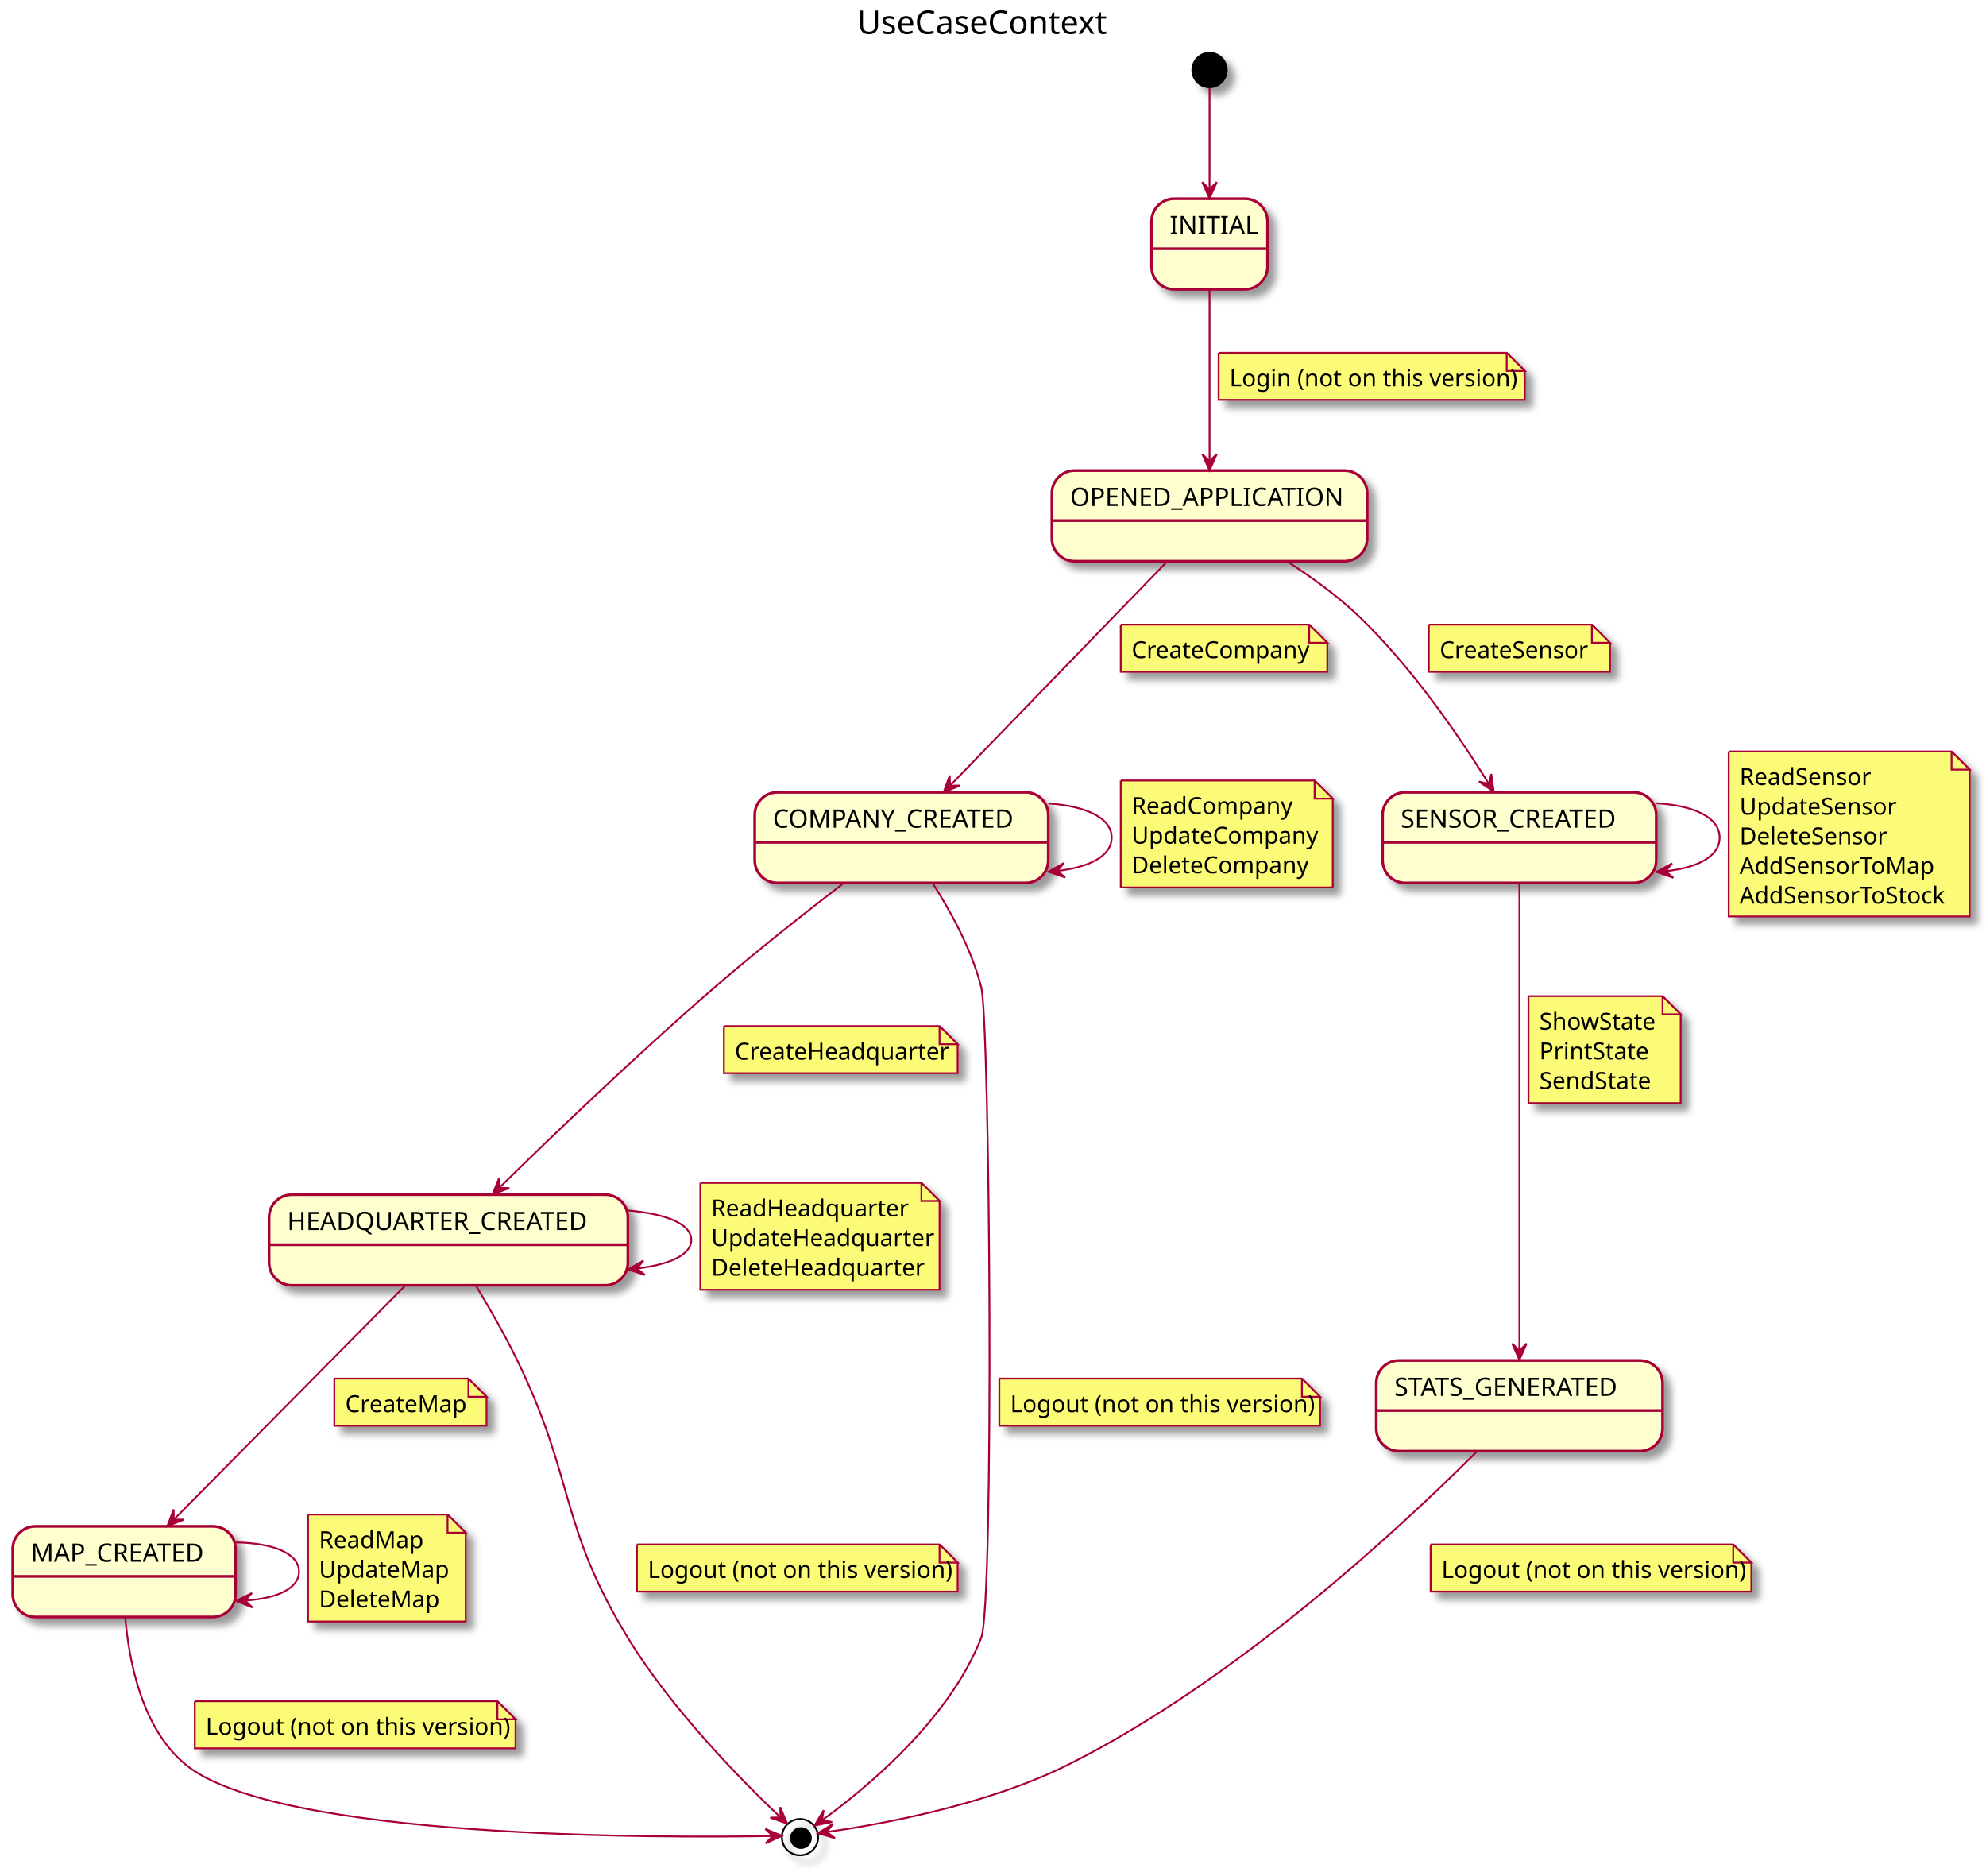
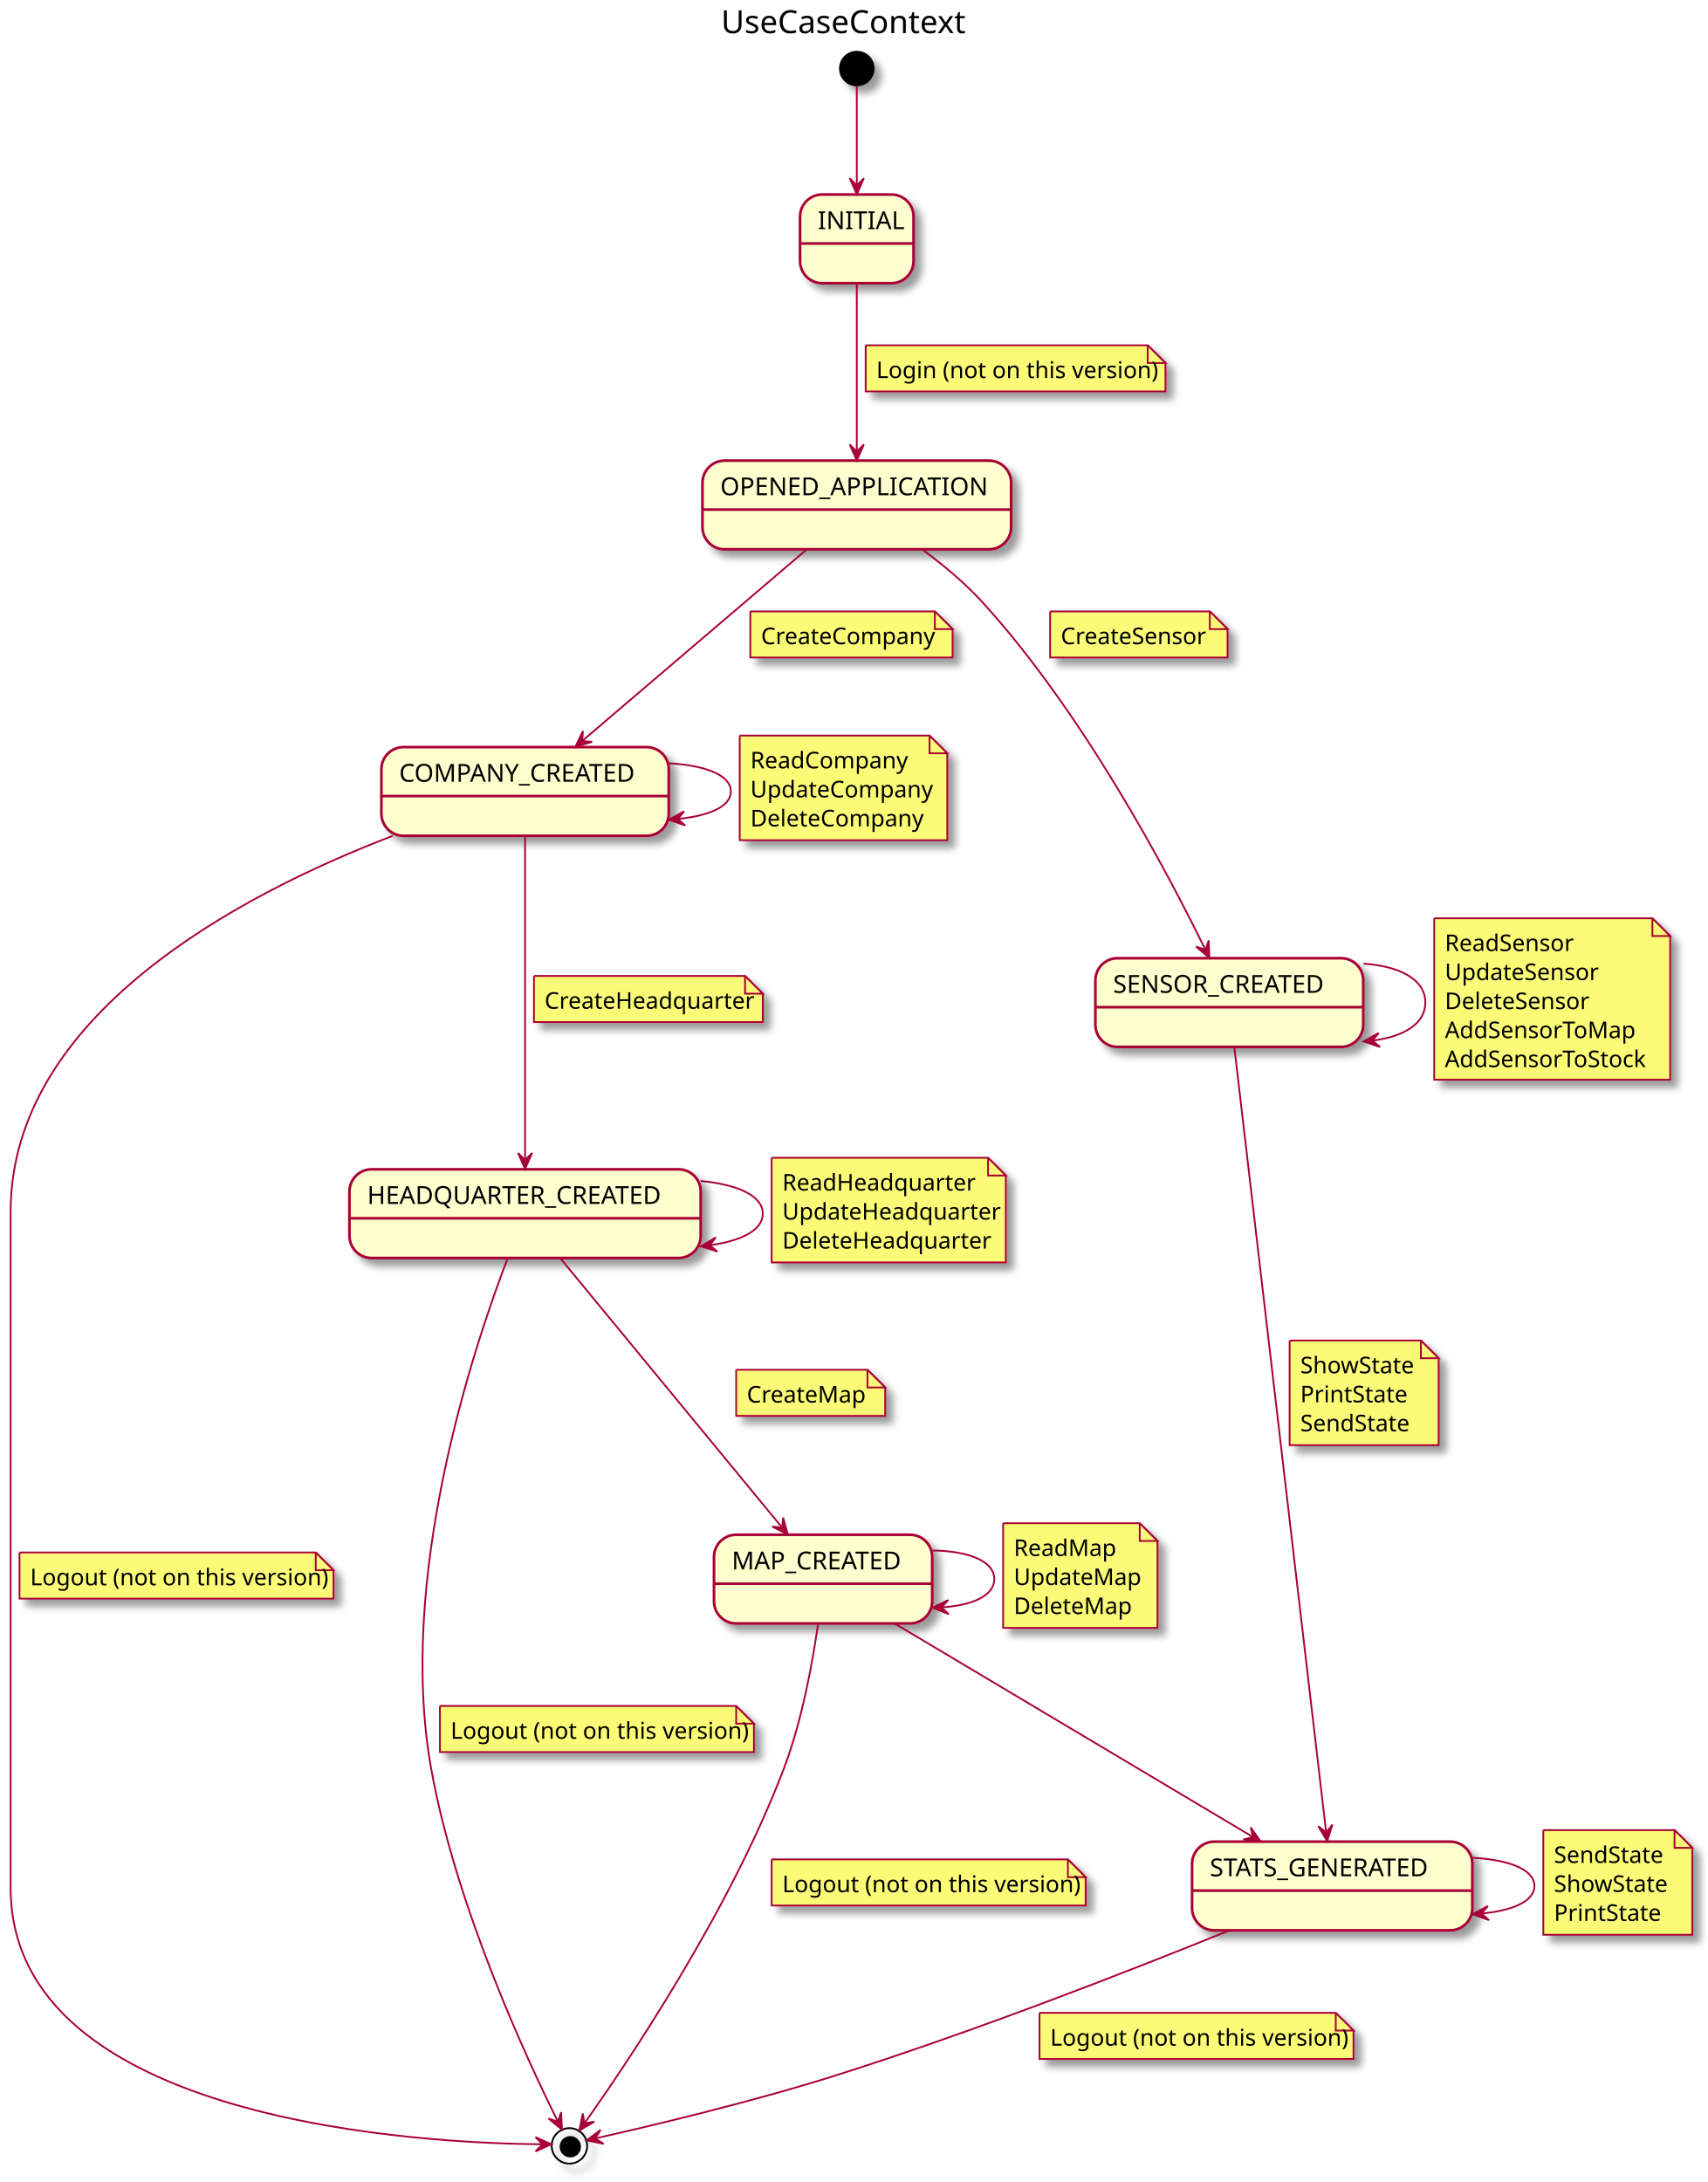
- <svg xmlns="http://www.w3.org/2000/svg" contentScriptType="application/ecmascript" contentStyleType="text/css" height="1035px" preserveAspectRatio="none" style="width:1096px;height:1035px;background:#FFFFFF;" version="1.1" viewBox="0 0 1096 1035" width="1096px" zoomAndPan="magnify">
+ <svg xmlns="http://www.w3.org/2000/svg" contentScriptType="application/ecmascript" contentStyleType="text/css" height="984.8px" preserveAspectRatio="none" style="width:770px;height:984px;background:#FFFFFF;" version="1.1" viewBox="0 0 770 984" width="770.4px" zoomAndPan="magnify">
  <defs>
-     <filter height="300%" id="fyuit53ym9qmh" width="300%" x="-1" y="-1">
-       <feGaussianBlur result="blurOut" stdDeviation="2.0" />
+     <filter height="300%" id="f1hbyjx7o2s3qz" width="300%" x="-1" y="-1">
+       <feGaussianBlur result="blurOut" stdDeviation="1.6" />
      <feColorMatrix in="blurOut" result="blurOut2" type="matrix" values="0 0 0 0 0 0 0 0 0 0 0 0 0 0 0 0 0 0 .4 0" />
-       <feOffset dx="4.0" dy="4.0" in="blurOut2" result="blurOut3" />
+       <feOffset dx="3.2" dy="3.2" in="blurOut2" result="blurOut3" />
      <feBlend in="SourceGraphic" in2="blurOut3" mode="normal" />
    </filter>
  </defs>
  <g>
-     <text fill="#000000" font-family="sans-serif" font-size="18" lengthAdjust="spacing" textLength="135" x="473" y="18.686">UseCaseContext</text>
+     <text fill="#000000" font-family="sans-serif" font-size="14.4" lengthAdjust="spacing" textLength="108" x="325.2" y="14.948">UseCaseContext</text>
    <g id="INITIAL">
-       <rect fill="#FEFECE" filter="url(#fyuit53ym9qmh)" height="50" rx="12.5" ry="12.5" style="stroke:#A80036;stroke-width:1.5;" width="64" x="635.5" y="109.641" />
-       <line style="stroke:#A80036;stroke-width:1.5;" x1="635.5" x2="699.5" y1="137.25" y2="137.25" />
-       <text fill="#000000" font-family="sans-serif" font-size="14" lengthAdjust="spacing" textLength="44" x="645.5" y="129.174">INITIAL</text>
+       <rect fill="#FEFECE" filter="url(#f1hbyjx7o2s3qz)" height="40" rx="10" ry="10" style="stroke:#A80036;stroke-width:1.2;" width="51.2" x="360.8" y="87.713" />
+       <line style="stroke:#A80036;stroke-width:1.2;" x1="360.8" x2="412" y1="109.8" y2="109.8" />
+       <text fill="#000000" font-family="sans-serif" font-size="11.2" lengthAdjust="spacing" textLength="35.2" x="368.8" y="103.339">INITIAL</text>
    </g>
    <g id="OPENED_APPLICATION">
-       <rect fill="#FEFECE" filter="url(#fyuit53ym9qmh)" height="50" rx="12.5" ry="12.5" style="stroke:#A80036;stroke-width:1.5;" width="174" x="580.5" y="259.641" />
-       <line style="stroke:#A80036;stroke-width:1.5;" x1="580.5" x2="754.5" y1="287.25" y2="287.25" />
-       <text fill="#000000" font-family="sans-serif" font-size="14" lengthAdjust="spacing" textLength="154" x="590.5" y="279.174">OPENED_APPLICATION</text>
+       <rect fill="#FEFECE" filter="url(#f1hbyjx7o2s3qz)" height="40" rx="10" ry="10" style="stroke:#A80036;stroke-width:1.2;" width="139.2" x="316.8" y="207.713" />
+       <line style="stroke:#A80036;stroke-width:1.2;" x1="316.8" x2="456" y1="229.8" y2="229.8" />
+       <text fill="#000000" font-family="sans-serif" font-size="11.2" lengthAdjust="spacing" textLength="123.2" x="324.8" y="223.339">OPENED_APPLICATION</text>
    </g>
    <g id="COMPANY_CREATED">
-       <rect fill="#FEFECE" filter="url(#fyuit53ym9qmh)" height="50" rx="12.5" ry="12.5" style="stroke:#A80036;stroke-width:1.5;" width="162" x="416.5" y="437.141" />
-       <line style="stroke:#A80036;stroke-width:1.5;" x1="416.5" x2="578.5" y1="464.75" y2="464.75" />
-       <text fill="#000000" font-family="sans-serif" font-size="14" lengthAdjust="spacing" textLength="142" x="426.5" y="456.674">COMPANY_CREATED</text>
+       <rect fill="#FEFECE" filter="url(#f1hbyjx7o2s3qz)" height="40" rx="10" ry="10" style="stroke:#A80036;stroke-width:1.2;" width="129.6" x="172" y="336.913" />
+       <line style="stroke:#A80036;stroke-width:1.2;" x1="172" x2="301.6" y1="359" y2="359" />
+       <text fill="#000000" font-family="sans-serif" font-size="11.2" lengthAdjust="spacing" textLength="113.6" x="180" y="352.539">COMPANY_CREATED</text>
    </g>
    <g id="HEADQUARTER_CREATED">
-       <rect fill="#FEFECE" filter="url(#fyuit53ym9qmh)" height="50" rx="12.5" ry="12.5" style="stroke:#A80036;stroke-width:1.5;" width="198" x="148.5" y="659.141" />
-       <line style="stroke:#A80036;stroke-width:1.5;" x1="148.5" x2="346.5" y1="686.75" y2="686.75" />
-       <text fill="#000000" font-family="sans-serif" font-size="14" lengthAdjust="spacing" textLength="178" x="158.5" y="678.674">HEADQUARTER_CREATED</text>
+       <rect fill="#FEFECE" filter="url(#f1hbyjx7o2s3qz)" height="40" rx="10" ry="10" style="stroke:#A80036;stroke-width:1.2;" width="158.4" x="157.6" y="527.312" />
+       <line style="stroke:#A80036;stroke-width:1.2;" x1="157.6" x2="316" y1="549.4" y2="549.4" />
+       <text fill="#000000" font-family="sans-serif" font-size="11.2" lengthAdjust="spacing" textLength="142.4" x="165.6" y="542.939">HEADQUARTER_CREATED</text>
    </g>
    <g id="MAP_CREATED">
-       <rect fill="#FEFECE" filter="url(#fyuit53ym9qmh)" height="50" rx="12.5" ry="12.5" style="stroke:#A80036;stroke-width:1.5;" width="123" x="7" y="842.141" />
-       <line style="stroke:#A80036;stroke-width:1.5;" x1="7" x2="130" y1="869.75" y2="869.75" />
-       <text fill="#000000" font-family="sans-serif" font-size="14" lengthAdjust="spacing" textLength="103" x="17" y="861.674">MAP_CREATED</text>
+       <rect fill="#FEFECE" filter="url(#f1hbyjx7o2s3qz)" height="40" rx="10" ry="10" style="stroke:#A80036;stroke-width:1.2;" width="98.4" x="322" y="692.112" />
+       <line style="stroke:#A80036;stroke-width:1.2;" x1="322" x2="420.4" y1="714.2" y2="714.2" />
+       <text fill="#000000" font-family="sans-serif" font-size="11.2" lengthAdjust="spacing" textLength="82.4" x="330" y="707.739">MAP_CREATED</text>
    </g>
    <g id="SENSOR_CREATED">
-       <rect fill="#FEFECE" filter="url(#fyuit53ym9qmh)" height="50" rx="12.5" ry="12.5" style="stroke:#A80036;stroke-width:1.5;" width="151" x="763" y="437.141" />
-       <line style="stroke:#A80036;stroke-width:1.5;" x1="763" x2="914" y1="464.75" y2="464.75" />
-       <text fill="#000000" font-family="sans-serif" font-size="14" lengthAdjust="spacing" textLength="131" x="773" y="456.674">SENSOR_CREATED</text>
+       <rect fill="#FEFECE" filter="url(#f1hbyjx7o2s3qz)" height="40" rx="10" ry="10" style="stroke:#A80036;stroke-width:1.2;" width="120.8" x="494" y="432.113" />
+       <line style="stroke:#A80036;stroke-width:1.2;" x1="494" x2="614.8" y1="454.2" y2="454.2" />
+       <text fill="#000000" font-family="sans-serif" font-size="11.2" lengthAdjust="spacing" textLength="104.8" x="502" y="447.739">SENSOR_CREATED</text>
    </g>
    <g id="STATS_GENERATED">
-       <rect fill="#FEFECE" filter="url(#fyuit53ym9qmh)" height="50" rx="12.5" ry="12.5" style="stroke:#A80036;stroke-width:1.5;" width="158" x="759.5" y="750.641" />
-       <line style="stroke:#A80036;stroke-width:1.5;" x1="759.5" x2="917.5" y1="778.25" y2="778.25" />
-       <text fill="#000000" font-family="sans-serif" font-size="14" lengthAdjust="spacing" textLength="138" x="769.5" y="770.174">STATS_GENERATED</text>
+       <rect fill="#FEFECE" filter="url(#f1hbyjx7o2s3qz)" height="40" rx="10" ry="10" style="stroke:#A80036;stroke-width:1.2;" width="126.4" x="537.6" y="830.513" />
+       <line style="stroke:#A80036;stroke-width:1.2;" x1="537.6" x2="664" y1="852.6" y2="852.6" />
+       <text fill="#000000" font-family="sans-serif" font-size="11.2" lengthAdjust="spacing" textLength="110.4" x="545.6" y="846.139">STATS_GENERATED</text>
    </g>
-     <ellipse cx="667.5" cy="38.641" fill="#000000" filter="url(#fyuit53ym9qmh)" rx="10" ry="10" style="stroke:none;stroke-width:1.0;" />
-     <ellipse cx="441.5" cy="1013.641" filter="url(#fyuit53ym9qmh)" rx="10" ry="10" style="stroke:#000000;stroke-width:1.0;fill:none;" />
-     <ellipse cx="442" cy="1014.141" fill="#000000" rx="6" ry="6" style="stroke:none;stroke-width:1.0;" />
-     <path d="M667.5,48.651 C667.5,61.341 667.5,85.051 667.5,104.211 " fill="none" id="*start-to-INITIAL" style="stroke:#A80036;stroke-width:1.0;" />
-     <polygon fill="#A80036" points="667.5,109.481,671.5,100.481,667.5,104.481,663.5,100.481,667.5,109.481" style="stroke:#A80036;stroke-width:1.0;" />
-     <path d="M667.5,159.751 C667.5,185.661 667.5,226.841 667.5,254.531 " fill="none" id="INITIAL-to-OPENED_APPLICATION" style="stroke:#A80036;stroke-width:1.0;" />
-     <polygon fill="#A80036" points="667.5,259.541,671.5,250.541,667.5,254.541,663.5,250.541,667.5,259.541" style="stroke:#A80036;stroke-width:1.0;" />
-     <path d="M672.5,194.641 L672.5,220.641 L841.5,220.641 L841.5,204.641 L831.5,194.641 L672.5,194.641 " fill="#FBFB77" filter="url(#fyuit53ym9qmh)" style="stroke:#A80036;stroke-width:1.0;" />
-     <path d="M831.5,194.641 L831.5,204.641 L841.5,204.641 L831.5,194.641 " fill="#FBFB77" style="stroke:#A80036;stroke-width:1.0;" />
-     <text fill="#000000" font-family="sans-serif" font-size="13" lengthAdjust="spacing" textLength="148" x="678.5" y="213.136">Login (not on this version)</text>
-     <path d="M644.22,309.671 C612.9,342.011 557.31,399.391 524.29,433.481 " fill="none" id="OPENED_APPLICATION-to-COMPANY_CREATED" style="stroke:#A80036;stroke-width:1.0;" />
-     <polygon fill="#A80036" points="520.77,437.111,529.897,433.409,524.241,433.511,524.138,427.856,520.77,437.111" style="stroke:#A80036;stroke-width:1.0;" />
-     <path d="M618.5,344.641 L618.5,370.641 L732.5,370.641 L732.5,354.641 L722.5,344.641 L618.5,344.641 " fill="#FBFB77" filter="url(#fyuit53ym9qmh)" style="stroke:#A80036;stroke-width:1.0;" />
-     <path d="M722.5,344.641 L722.5,354.641 L732.5,354.641 L722.5,344.641 " fill="#FBFB77" style="stroke:#A80036;stroke-width:1.0;" />
-     <text fill="#000000" font-family="sans-serif" font-size="13" lengthAdjust="spacing" textLength="93" x="624.5" y="363.136">CreateCompany</text>
-     <path d="M578.54,443.301 C598.57,444.651 613.5,450.931 613.5,462.141 C613.5,472.381 601.02,478.511 583.58,480.531 " fill="none" id="COMPANY_CREATED-to-COMPANY_CREATED" style="stroke:#A80036;stroke-width:1.0;" />
-     <polygon fill="#A80036" points="578.54,480.981,587.869,484.14,583.519,480.523,587.136,476.173,578.54,480.981" style="stroke:#A80036;stroke-width:1.0;" />
-     <path d="M618.5,430.641 L618.5,489.641 L735.5,489.641 L735.5,440.641 L725.5,430.641 L618.5,430.641 " fill="#FBFB77" filter="url(#fyuit53ym9qmh)" style="stroke:#A80036;stroke-width:1.0;" />
-     <path d="M725.5,430.641 L725.5,440.641 L735.5,440.641 L725.5,430.641 " fill="#FBFB77" style="stroke:#A80036;stroke-width:1.0;" />
-     <text fill="#000000" font-family="sans-serif" font-size="13" lengthAdjust="spacing" textLength="85" x="624.5" y="449.136">ReadCompany</text>
-     <text fill="#000000" font-family="sans-serif" font-size="13" lengthAdjust="spacing" textLength="96" x="624.5" y="465.487">UpdateCompany</text>
-     <text fill="#000000" font-family="sans-serif" font-size="13" lengthAdjust="spacing" textLength="92" x="624.5" y="481.839">DeleteCompany</text>
-     <path d="M465.37,487.421 C444.76,503.271 417.62,524.661 394.5,544.641 C351.84,581.501 304.78,626.691 275.68,655.211 " fill="none" id="COMPANY_CREATED-to-HEADQUARTER_CREATED" style="stroke:#A80036;stroke-width:1.0;" />
-     <polygon fill="#A80036" points="271.87,658.951,281.098,655.508,275.441,655.451,275.498,649.794,271.87,658.951" style="stroke:#A80036;stroke-width:1.0;" />
-     <path d="M399.5,566.141 L399.5,592.141 L528.5,592.141 L528.5,576.141 L518.5,566.141 L399.5,566.141 " fill="#FBFB77" filter="url(#fyuit53ym9qmh)" style="stroke:#A80036;stroke-width:1.0;" />
-     <path d="M518.5,566.141 L518.5,576.141 L528.5,576.141 L518.5,566.141 " fill="#FBFB77" style="stroke:#A80036;stroke-width:1.0;" />
-     <text fill="#000000" font-family="sans-serif" font-size="13" lengthAdjust="spacing" textLength="108" x="405.5" y="584.636">CreateHeadquarter</text>
-     <path d="M346.55,667.881 C366.9,669.621 381.5,675.041 381.5,684.141 C381.5,692.451 369.3,697.701 351.66,699.871 " fill="none" id="HEADQUARTER_CREATED-to-HEADQUARTER_CREATED" style="stroke:#A80036;stroke-width:1.0;" />
-     <polygon fill="#A80036" points="346.55,700.401,355.914,703.453,351.524,699.886,355.091,695.496,346.55,700.401" style="stroke:#A80036;stroke-width:1.0;" />
-     <path d="M386.5,652.641 L386.5,711.641 L518.5,711.641 L518.5,662.641 L508.5,652.641 L386.5,652.641 " fill="#FBFB77" filter="url(#fyuit53ym9qmh)" style="stroke:#A80036;stroke-width:1.0;" />
-     <path d="M508.5,652.641 L508.5,662.641 L518.5,662.641 L508.5,652.641 " fill="#FBFB77" style="stroke:#A80036;stroke-width:1.0;" />
-     <text fill="#000000" font-family="sans-serif" font-size="13" lengthAdjust="spacing" textLength="100" x="392.5" y="671.136">ReadHeadquarter</text>
-     <text fill="#000000" font-family="sans-serif" font-size="13" lengthAdjust="spacing" textLength="111" x="392.5" y="687.487">UpdateHeadquarter</text>
-     <text fill="#000000" font-family="sans-serif" font-size="13" lengthAdjust="spacing" textLength="107" x="392.5" y="703.839">DeleteHeadquarter</text>
-     <path d="M223.73,709.181 C190.7,742.581 131.04,802.901 96.09,838.241 " fill="none" id="HEADQUARTER_CREATED-to-MAP_CREATED" style="stroke:#A80036;stroke-width:1.0;" />
-     <polygon fill="#A80036" points="92.37,842.011,101.541,838.419,95.884,838.454,95.85,832.797,92.37,842.011" style="stroke:#A80036;stroke-width:1.0;" />
-     <path d="M184.5,760.641 L184.5,786.641 L268.5,786.641 L268.5,770.641 L258.5,760.641 L184.5,760.641 " fill="#FBFB77" filter="url(#fyuit53ym9qmh)" style="stroke:#A80036;stroke-width:1.0;" />
-     <path d="M258.5,760.641 L258.5,770.641 L268.5,770.641 L258.5,760.641 " fill="#FBFB77" style="stroke:#A80036;stroke-width:1.0;" />
-     <text fill="#000000" font-family="sans-serif" font-size="13" lengthAdjust="spacing" textLength="63" x="190.5" y="779.136">CreateMap</text>
-     <path d="M130.22,851.021 C149.66,851.271 165,856.641 165,867.141 C165,876.651 152.4,881.961 135.57,883.051 " fill="none" id="MAP_CREATED-to-MAP_CREATED" style="stroke:#A80036;stroke-width:1.0;" />
-     <polygon fill="#A80036" points="130.22,883.261,139.363,886.923,135.216,883.074,139.065,878.928,130.22,883.261" style="stroke:#A80036;stroke-width:1.0;" />
-     <path d="M170,835.641 L170,894.641 L257,894.641 L257,845.641 L247,835.641 L170,835.641 " fill="#FBFB77" filter="url(#fyuit53ym9qmh)" style="stroke:#A80036;stroke-width:1.0;" />
-     <path d="M247,835.641 L247,845.641 L257,845.641 L247,835.641 " fill="#FBFB77" style="stroke:#A80036;stroke-width:1.0;" />
-     <text fill="#000000" font-family="sans-serif" font-size="13" lengthAdjust="spacing" textLength="55" x="176" y="854.136">ReadMap</text>
-     <text fill="#000000" font-family="sans-serif" font-size="13" lengthAdjust="spacing" textLength="66" x="176" y="870.487">UpdateMap</text>
-     <text fill="#000000" font-family="sans-serif" font-size="13" lengthAdjust="spacing" textLength="62" x="176" y="886.839">DeleteMap</text>
-     <path d="M710.51,309.881 C723.75,318.381 737.89,328.601 749.5,339.641 C778.87,367.581 805.31,406.241 821.59,432.391 " fill="none" id="OPENED_APPLICATION-to-SENSOR_CREATED" style="stroke:#A80036;stroke-width:1.0;" />
-     <polygon fill="#A80036" points="824.32,436.791,822.995,427.031,821.693,432.536,816.188,431.234,824.32,436.791" style="stroke:#A80036;stroke-width:1.0;" />
-     <path d="M788.5,344.641 L788.5,370.641 L888.5,370.641 L888.5,354.641 L878.5,344.641 L788.5,344.641 " fill="#FBFB77" filter="url(#fyuit53ym9qmh)" style="stroke:#A80036;stroke-width:1.0;" />
-     <path d="M878.5,344.641 L878.5,354.641 L888.5,354.641 L878.5,344.641 " fill="#FBFB77" style="stroke:#A80036;stroke-width:1.0;" />
-     <text fill="#000000" font-family="sans-serif" font-size="13" lengthAdjust="spacing" textLength="79" x="794.5" y="363.136">CreateSensor</text>
-     <path d="M914.16,443.201 C934,444.321 949,450.641 949,462.141 C949,472.661 936.47,478.841 919.16,480.681 " fill="none" id="SENSOR_CREATED-to-SENSOR_CREATED" style="stroke:#A80036;stroke-width:1.0;" />
-     <polygon fill="#A80036" points="914.16,481.081,923.461,484.319,919.143,480.665,922.797,476.347,914.16,481.081" style="stroke:#A80036;stroke-width:1.0;" />
-     <path d="M954,414.641 L954,505.641 L1087,505.641 L1087,424.641 L1077,414.641 L954,414.641 " fill="#FBFB77" filter="url(#fyuit53ym9qmh)" style="stroke:#A80036;stroke-width:1.0;" />
-     <path d="M1077,414.641 L1077,424.641 L1087,424.641 L1077,414.641 " fill="#FBFB77" style="stroke:#A80036;stroke-width:1.0;" />
-     <text fill="#000000" font-family="sans-serif" font-size="13" lengthAdjust="spacing" textLength="71" x="960" y="433.136">ReadSensor</text>
-     <text fill="#000000" font-family="sans-serif" font-size="13" lengthAdjust="spacing" textLength="82" x="960" y="449.487">UpdateSensor</text>
-     <text fill="#000000" font-family="sans-serif" font-size="13" lengthAdjust="spacing" textLength="78" x="960" y="465.839">DeleteSensor</text>
-     <text fill="#000000" font-family="sans-serif" font-size="13" lengthAdjust="spacing" textLength="103" x="960" y="482.19">AddSensorToMap</text>
-     <text fill="#000000" font-family="sans-serif" font-size="13" lengthAdjust="spacing" textLength="112" x="960" y="498.542">AddSensorToStock</text>
-     <path d="M514.58,487.141 C524.59,502.721 536.26,523.911 541.5,544.641 C546.39,563.981 548.73,885.051 541.5,903.641 C523.6,949.631 476.22,988.001 453.71,1004.271 " fill="none" id="COMPANY_CREATED-to-*end" style="stroke:#A80036;stroke-width:1.0;" />
-     <polygon fill="#A80036" points="449.55,1007.231,459.201,1005.267,453.623,1004.33,454.56,998.751,449.55,1007.231" style="stroke:#A80036;stroke-width:1.0;" />
-     <path d="M551.5,760.641 L551.5,786.641 L728.5,786.641 L728.5,770.641 L718.5,760.641 L551.5,760.641 " fill="#FBFB77" filter="url(#fyuit53ym9qmh)" style="stroke:#A80036;stroke-width:1.0;" />
-     <path d="M718.5,760.641 L718.5,770.641 L728.5,770.641 L718.5,760.641 " fill="#FBFB77" style="stroke:#A80036;stroke-width:1.0;" />
-     <text fill="#000000" font-family="sans-serif" font-size="13" lengthAdjust="spacing" textLength="156" x="557.5" y="779.136">Logout (not on this version)</text>
-     <path d="M262.62,709.251 C269.97,721.431 278.66,736.571 285.5,750.641 C317.51,816.481 308.35,841.161 346.5,903.641 C371.19,944.071 411.11,984.131 430.38,1002.391 " fill="none" id="HEADQUARTER_CREATED-to-*end" style="stroke:#A80036;stroke-width:1.0;" />
-     <polygon fill="#A80036" points="434.38,1006.151,430.568,997.069,430.739,1002.724,425.085,1002.895,434.38,1006.151" style="stroke:#A80036;stroke-width:1.0;" />
-     <path d="M351.5,852.141 L351.5,878.141 L528.5,878.141 L528.5,862.141 L518.5,852.141 L351.5,852.141 " fill="#FBFB77" filter="url(#fyuit53ym9qmh)" style="stroke:#A80036;stroke-width:1.0;" />
-     <path d="M518.5,852.141 L518.5,862.141 L528.5,862.141 L518.5,852.141 " fill="#FBFB77" style="stroke:#A80036;stroke-width:1.0;" />
-     <text fill="#000000" font-family="sans-serif" font-size="13" lengthAdjust="spacing" textLength="156" x="357.5" y="870.636">Logout (not on this version)</text>
-     <path d="M69.14,892.371 C71.18,916.881 78.39,953.871 102.5,973.641 C152.87,1014.941 366.85,1014.061 426.19,1013.001 " fill="none" id="MAP_CREATED-to-*end" style="stroke:#A80036;stroke-width:1.0;" />
-     <polygon fill="#A80036" points="431.44,1012.891,422.362,1009.071,426.441,1012.991,422.522,1017.07,431.44,1012.891" style="stroke:#A80036;stroke-width:1.0;" />
-     <path d="M107.5,938.641 L107.5,964.641 L284.5,964.641 L284.5,948.641 L274.5,938.641 L107.5,938.641 " fill="#FBFB77" filter="url(#fyuit53ym9qmh)" style="stroke:#A80036;stroke-width:1.0;" />
-     <path d="M274.5,938.641 L274.5,948.641 L284.5,948.641 L274.5,938.641 " fill="#FBFB77" style="stroke:#A80036;stroke-width:1.0;" />
-     <text fill="#000000" font-family="sans-serif" font-size="13" lengthAdjust="spacing" textLength="156" x="113.5" y="957.136">Logout (not on this version)</text>
-     <path d="M838.5,487.321 C838.5,543.661 838.5,683.501 838.5,744.921 " fill="none" id="SENSOR_CREATED-to-STATS_GENERATED" style="stroke:#A80036;stroke-width:1.0;" />
-     <polygon fill="#A80036" points="838.5,750.261,842.5,741.261,838.5,745.261,834.5,741.261,838.5,750.261" style="stroke:#A80036;stroke-width:1.0;" />
-     <path d="M843.5,549.641 L843.5,608.641 L927.5,608.641 L927.5,559.641 L917.5,549.641 L843.5,549.641 " fill="#FBFB77" filter="url(#fyuit53ym9qmh)" style="stroke:#A80036;stroke-width:1.0;" />
-     <path d="M917.5,549.641 L917.5,559.641 L927.5,559.641 L917.5,549.641 " fill="#FBFB77" style="stroke:#A80036;stroke-width:1.0;" />
-     <text fill="#000000" font-family="sans-serif" font-size="13" lengthAdjust="spacing" textLength="63" x="849.5" y="568.136">ShowState</text>
-     <text fill="#000000" font-family="sans-serif" font-size="13" lengthAdjust="spacing" textLength="58" x="849.5" y="584.487">PrintState</text>
-     <text fill="#000000" font-family="sans-serif" font-size="13" lengthAdjust="spacing" textLength="61" x="849.5" y="600.839">SendState</text>
-     <path d="M815.08,800.821 C773.52,842.331 682.44,927.191 589.5,973.641 C544.04,996.361 483.9,1006.901 456.39,1010.781 " fill="none" id="STATS_GENERATED-to-*end" style="stroke:#A80036;stroke-width:1.0;" />
-     <polygon fill="#A80036" points="451.34,1011.471,460.803,1014.2,456.293,1010.785,459.707,1006.275,451.34,1011.471" style="stroke:#A80036;stroke-width:1.0;" />
-     <path d="M789.5,852.141 L789.5,878.141 L966.5,878.141 L966.5,862.141 L956.5,852.141 L789.5,852.141 " fill="#FBFB77" filter="url(#fyuit53ym9qmh)" style="stroke:#A80036;stroke-width:1.0;" />
-     <path d="M956.5,852.141 L956.5,862.141 L966.5,862.141 L956.5,852.141 " fill="#FBFB77" style="stroke:#A80036;stroke-width:1.0;" />
-     <text fill="#000000" font-family="sans-serif" font-size="13" lengthAdjust="spacing" textLength="156" x="795.5" y="870.636">Logout (not on this version)</text>
+     <ellipse cx="386.4" cy="30.913" fill="#000000" filter="url(#f1hbyjx7o2s3qz)" rx="8" ry="8" style="stroke:none;stroke-width:0.8;" />
+     <ellipse cx="256.8" cy="967.712" filter="url(#f1hbyjx7o2s3qz)" rx="8" ry="8" style="stroke:#000000;stroke-width:0.8;fill:none;" />
+     <ellipse cx="257.2" cy="968.112" fill="#000000" rx="4.8" ry="4.8" style="stroke:none;stroke-width:0.8;" />
+     <path d="M386.4,38.92 C386.4,49.072 386.4,68.04 386.4,83.368 " fill="none" id="*start-to-INITIAL" style="stroke:#A80036;stroke-width:0.8;" />
+     <polygon fill="#A80036" points="386.4,87.585,389.6,80.385,386.4,83.585,383.2,80.385,386.4,87.585" style="stroke:#A80036;stroke-width:0.8;" />
+     <path d="M386.4,127.8 C386.4,148.529 386.4,181.472 386.4,203.625 " fill="none" id="INITIAL-to-OPENED_APPLICATION" style="stroke:#A80036;stroke-width:0.8;" />
+     <polygon fill="#A80036" points="386.4,207.632,389.6,200.433,386.4,203.632,383.2,200.433,386.4,207.632" style="stroke:#A80036;stroke-width:0.8;" />
+     <path d="M390.4,155.713 L390.4,176.512 L525.6,176.512 L525.6,163.713 L517.6,155.713 L390.4,155.713 " fill="#FBFB77" filter="url(#f1hbyjx7o2s3qz)" style="stroke:#A80036;stroke-width:0.8;" />
+     <path d="M517.6,155.713 L517.6,163.713 L525.6,163.713 L517.6,155.713 " fill="#FBFB77" style="stroke:#A80036;stroke-width:0.8;" />
+     <text fill="#000000" font-family="sans-serif" font-size="10.4" lengthAdjust="spacing" textLength="118.4" x="395.2" y="170.509">Login (not on this version)</text>
+     <path d="M363.68,247.888 C336.472,271.096 291.008,309.873 262.536,334.161 " fill="none" id="OPENED_APPLICATION-to-COMPANY_CREATED" style="stroke:#A80036;stroke-width:0.8;" />
+     <polygon fill="#A80036" points="259.488,336.76,267.046,334.535,262.536,334.17,262.901,329.659,259.488,336.76" style="stroke:#A80036;stroke-width:0.8;" />
+     <path d="M338.4,275.712 L338.4,296.512 L429.6,296.512 L429.6,283.712 L421.6,275.712 L338.4,275.712 " fill="#FBFB77" filter="url(#f1hbyjx7o2s3qz)" style="stroke:#A80036;stroke-width:0.8;" />
+     <path d="M421.6,275.712 L421.6,283.712 L429.6,283.712 L421.6,275.712 " fill="#FBFB77" style="stroke:#A80036;stroke-width:0.8;" />
+     <text fill="#000000" font-family="sans-serif" font-size="10.4" lengthAdjust="spacing" textLength="74.4" x="343.2" y="290.509">CreateCompany</text>
+     <path d="M301.632,344.2 C317.656,345.12 329.6,349.353 329.6,356.913 C329.6,363.825 319.616,367.952 305.664,369.312 " fill="none" id="COMPANY_CREATED-to-COMPANY_CREATED" style="stroke:#A80036;stroke-width:0.8;" />
+     <polygon fill="#A80036" points="301.632,369.625,309.057,372.26,305.62,369.316,308.564,365.879,301.632,369.625" style="stroke:#A80036;stroke-width:0.8;" />
+     <path d="M333.6,331.712 L333.6,378.913 L427.2,378.913 L427.2,339.712 L419.2,331.712 L333.6,331.712 " fill="#FBFB77" filter="url(#f1hbyjx7o2s3qz)" style="stroke:#A80036;stroke-width:0.8;" />
+     <path d="M419.2,331.712 L419.2,339.712 L427.2,339.712 L419.2,331.712 " fill="#FBFB77" style="stroke:#A80036;stroke-width:0.8;" />
+     <text fill="#000000" font-family="sans-serif" font-size="10.4" lengthAdjust="spacing" textLength="68" x="338.4" y="346.509">ReadCompany</text>
+     <text fill="#000000" font-family="sans-serif" font-size="10.4" lengthAdjust="spacing" textLength="76.8" x="338.4" y="359.59">UpdateCompany</text>
+     <text fill="#000000" font-family="sans-serif" font-size="10.4" lengthAdjust="spacing" textLength="73.6" x="338.4" y="372.671">DeleteCompany</text>
+     <path d="M236.8,377.209 C236.8,412.137 236.8,485.24 236.8,522.928 " fill="none" id="COMPANY_CREATED-to-HEADQUARTER_CREATED" style="stroke:#A80036;stroke-width:0.8;" />
+     <polygon fill="#A80036" points="236.8,527.129,240,519.928,236.8,523.129,233.6,519.928,236.8,527.129" style="stroke:#A80036;stroke-width:0.8;" />
+     <path d="M240.8,440.113 L240.8,460.913 L344,460.913 L344,448.113 L336,440.113 L240.8,440.113 " fill="#FBFB77" filter="url(#f1hbyjx7o2s3qz)" style="stroke:#A80036;stroke-width:0.8;" />
+     <path d="M336,440.113 L336,448.113 L344,448.113 L336,440.113 " fill="#FBFB77" style="stroke:#A80036;stroke-width:0.8;" />
+     <text fill="#000000" font-family="sans-serif" font-size="10.4" lengthAdjust="spacing" textLength="86.4" x="245.6" y="454.909">CreateHeadquarter</text>
+     <path d="M316.04,532.577 C332.32,534.153 344,539.064 344,547.312 C344,554.848 334.24,559.601 320.128,561.568 " fill="none" id="HEADQUARTER_CREATED-to-HEADQUARTER_CREATED" style="stroke:#A80036;stroke-width:0.8;" />
+     <polygon fill="#A80036" points="316.04,562.048,323.565,564.384,320.012,561.581,322.816,558.028,316.04,562.048" style="stroke:#A80036;stroke-width:0.8;" />
+     <path d="M348,522.112 L348,569.312 L453.6,569.312 L453.6,530.112 L445.6,522.112 L348,522.112 " fill="#FBFB77" filter="url(#f1hbyjx7o2s3qz)" style="stroke:#A80036;stroke-width:0.8;" />
+     <path d="M445.6,522.112 L445.6,530.112 L453.6,530.112 L445.6,522.112 " fill="#FBFB77" style="stroke:#A80036;stroke-width:0.8;" />
+     <text fill="#000000" font-family="sans-serif" font-size="10.4" lengthAdjust="spacing" textLength="80" x="352.8" y="536.909">ReadHeadquarter</text>
+     <text fill="#000000" font-family="sans-serif" font-size="10.4" lengthAdjust="spacing" textLength="88.8" x="352.8" y="549.99">UpdateHeadquarter</text>
+     <text fill="#000000" font-family="sans-serif" font-size="10.4" lengthAdjust="spacing" textLength="85.6" x="352.8" y="563.071">DeleteHeadquarter</text>
+     <path d="M252.744,567.472 C277.704,597.777 325.88,656.28 352.456,688.553 " fill="none" id="HEADQUARTER_CREATED-to-MAP_CREATED" style="stroke:#A80036;stroke-width:0.8;" />
+     <polygon fill="#A80036" points="355.272,691.976,353.185,684.379,352.737,688.882,348.234,688.435,355.272,691.976" style="stroke:#A80036;stroke-width:0.8;" />
+     <path d="M332,617.712 L332,638.513 L399.2,638.513 L399.2,625.712 L391.2,617.712 L332,617.712 " fill="#FBFB77" filter="url(#f1hbyjx7o2s3qz)" style="stroke:#A80036;stroke-width:0.8;" />
+     <path d="M391.2,617.712 L391.2,625.712 L399.2,625.712 L391.2,617.712 " fill="#FBFB77" style="stroke:#A80036;stroke-width:0.8;" />
+     <text fill="#000000" font-family="sans-serif" font-size="10.4" lengthAdjust="spacing" textLength="50.4" x="336.8" y="632.509">CreateMap</text>
+     <path d="M420.576,699.216 C436.128,699.417 448.4,703.712 448.4,712.112 C448.4,719.721 438.32,723.968 424.856,724.841 " fill="none" id="MAP_CREATED-to-MAP_CREATED" style="stroke:#A80036;stroke-width:0.8;" />
+     <polygon fill="#A80036" points="420.576,725.009,427.89,727.938,424.573,724.86,427.652,721.543,420.576,725.009" style="stroke:#A80036;stroke-width:0.8;" />
+     <path d="M452.4,686.913 L452.4,734.112 L522,734.112 L522,694.913 L514,686.913 L452.4,686.913 " fill="#FBFB77" filter="url(#f1hbyjx7o2s3qz)" style="stroke:#A80036;stroke-width:0.8;" />
+     <path d="M514,686.913 L514,694.913 L522,694.913 L514,686.913 " fill="#FBFB77" style="stroke:#A80036;stroke-width:0.8;" />
+     <text fill="#000000" font-family="sans-serif" font-size="10.4" lengthAdjust="spacing" textLength="44" x="457.2" y="701.709">ReadMap</text>
+     <text fill="#000000" font-family="sans-serif" font-size="10.4" lengthAdjust="spacing" textLength="52.8" x="457.2" y="714.79">UpdateMap</text>
+     <text fill="#000000" font-family="sans-serif" font-size="10.4" lengthAdjust="spacing" textLength="49.6" x="457.2" y="727.871">DeleteMap</text>
+     <path d="M403.608,732.225 C446.168,757.585 520.672,801.968 564.896,828.321 " fill="none" id="MAP_CREATED-to-STATS_GENERATED" style="stroke:#A80036;stroke-width:0.8;" />
+     <polygon fill="#A80036" points="568.552,830.505,564.015,824.063,565.119,828.452,560.73,829.556,568.552,830.505" style="stroke:#A80036;stroke-width:0.8;" />
+     <path d="M415.856,247.728 C425.216,254.632 435.2,262.913 443.2,271.712 C488.408,321.473 525.888,392.065 543.528,428.137 " fill="none" id="OPENED_APPLICATION-to-SENSOR_CREATED" style="stroke:#A80036;stroke-width:0.8;" />
+     <polygon fill="#A80036" points="545.384,431.937,545.107,424.062,543.632,428.341,539.354,426.866,545.384,431.937" style="stroke:#A80036;stroke-width:0.8;" />
+     <path d="M473.6,275.712 L473.6,296.512 L553.6,296.512 L553.6,283.712 L545.6,275.712 L473.6,275.712 " fill="#FBFB77" filter="url(#f1hbyjx7o2s3qz)" style="stroke:#A80036;stroke-width:0.8;" />
+     <path d="M545.6,275.712 L545.6,283.712 L553.6,283.712 L545.6,275.712 " fill="#FBFB77" style="stroke:#A80036;stroke-width:0.8;" />
+     <text fill="#000000" font-family="sans-serif" font-size="10.4" lengthAdjust="spacing" textLength="63.2" x="478.4" y="290.509">CreateSensor</text>
+     <path d="M614.928,434.584 C630.8,435.625 642.8,441.464 642.8,452.113 C642.8,461.849 632.776,467.56 618.928,469.272 " fill="none" id="SENSOR_CREATED-to-SENSOR_CREATED" style="stroke:#A80036;stroke-width:0.8;" />
+     <polygon fill="#A80036" points="614.928,469.64,622.391,472.168,618.911,469.274,621.805,465.795,614.928,469.64" style="stroke:#A80036;stroke-width:0.8;" />
+     <path d="M646.8,414.113 L646.8,486.913 L753.2,486.913 L753.2,422.113 L745.2,414.113 L646.8,414.113 " fill="#FBFB77" filter="url(#f1hbyjx7o2s3qz)" style="stroke:#A80036;stroke-width:0.8;" />
+     <path d="M745.2,414.113 L745.2,422.113 L753.2,422.113 L745.2,414.113 " fill="#FBFB77" style="stroke:#A80036;stroke-width:0.8;" />
+     <text fill="#000000" font-family="sans-serif" font-size="10.4" lengthAdjust="spacing" textLength="56.8" x="651.6" y="428.909">ReadSensor</text>
+     <text fill="#000000" font-family="sans-serif" font-size="10.4" lengthAdjust="spacing" textLength="65.6" x="651.6" y="441.99">UpdateSensor</text>
+     <text fill="#000000" font-family="sans-serif" font-size="10.4" lengthAdjust="spacing" textLength="62.4" x="651.6" y="455.071">DeleteSensor</text>
+     <text fill="#000000" font-family="sans-serif" font-size="10.4" lengthAdjust="spacing" textLength="82.4" x="651.6" y="468.152">AddSensorToMap</text>
+     <text fill="#000000" font-family="sans-serif" font-size="10.4" lengthAdjust="spacing" textLength="89.6" x="651.6" y="481.234">AddSensorToStock</text>
+     <path d="M177.056,376.961 C108.312,403.305 4.8,457.712 4.8,546.513 C4.8,546.513 4.8,546.513 4.8,851.312 C4.8,958.072 193.976,966.616 244.512,966.992 " fill="none" id="COMPANY_CREATED-to-*end" style="stroke:#A80036;stroke-width:0.8;" />
+     <polygon fill="#A80036" points="248.704,967.009,241.513,963.788,244.704,966.997,241.495,970.188,248.704,967.009" style="stroke:#A80036;stroke-width:0.8;" />
+     <path d="M8.8,700.112 L8.8,720.913 L150.4,720.913 L150.4,708.112 L142.4,700.112 L8.8,700.112 " fill="#FBFB77" filter="url(#f1hbyjx7o2s3qz)" style="stroke:#A80036;stroke-width:0.8;" />
+     <path d="M142.4,700.112 L142.4,708.112 L150.4,708.112 L142.4,700.112 " fill="#FBFB77" style="stroke:#A80036;stroke-width:0.8;" />
+     <text fill="#000000" font-family="sans-serif" font-size="10.4" lengthAdjust="spacing" textLength="124.8" x="13.6" y="714.909">Logout (not on this version)</text>
+     <path d="M228.912,567.52 C212.856,609.472 179.16,711.769 194.4,797.312 C205.632,860.352 238.608,930.664 251.528,956.592 " fill="none" id="HEADQUARTER_CREATED-to-*end" style="stroke:#A80036;stroke-width:0.8;" />
+     <polygon fill="#A80036" points="253.424,960.369,253.056,952.498,251.631,956.793,247.335,955.367,253.424,960.369" style="stroke:#A80036;stroke-width:0.8;" />
+     <path d="M198.4,769.312 L198.4,790.112 L340,790.112 L340,777.312 L332,769.312 L198.4,769.312 " fill="#FBFB77" filter="url(#f1hbyjx7o2s3qz)" style="stroke:#A80036;stroke-width:0.8;" />
+     <path d="M332,769.312 L332,777.312 L340,777.312 L332,769.312 " fill="#FBFB77" style="stroke:#A80036;stroke-width:0.8;" />
+     <text fill="#000000" font-family="sans-serif" font-size="10.4" lengthAdjust="spacing" textLength="124.8" x="203.2" y="784.109">Logout (not on this version)</text>
+     <path d="M368.936,732.168 C366.48,749.592 361.768,775.76 353.6,797.312 C328.872,862.585 281.312,932.561 263.64,957.457 " fill="none" id="MAP_CREATED-to-*end" style="stroke:#A80036;stroke-width:0.8;" />
+     <polygon fill="#A80036" points="261.248,960.801,268.041,956.808,263.576,957.548,262.837,953.083,261.248,960.801" style="stroke:#A80036;stroke-width:0.8;" />
+     <path d="M348,838.513 L348,859.312 L489.6,859.312 L489.6,846.513 L481.6,838.513 L348,838.513 " fill="#FBFB77" filter="url(#f1hbyjx7o2s3qz)" style="stroke:#A80036;stroke-width:0.8;" />
+     <path d="M481.6,838.513 L481.6,846.513 L489.6,846.513 L481.6,838.513 " fill="#FBFB77" style="stroke:#A80036;stroke-width:0.8;" />
+     <text fill="#000000" font-family="sans-serif" font-size="10.4" lengthAdjust="spacing" textLength="124.8" x="352.8" y="853.309">Logout (not on this version)</text>
+     <path d="M556.672,472.32 C564.392,538.376 589.648,754.361 598.056,826.225 " fill="none" id="SENSOR_CREATED-to-STATS_GENERATED" style="stroke:#A80036;stroke-width:0.8;" />
+     <polygon fill="#A80036" points="598.536,830.345,600.893,822.826,598.079,826.371,594.535,823.557,598.536,830.345" style="stroke:#A80036;stroke-width:0.8;" />
+     <path d="M581.6,604.513 L581.6,651.712 L648.8,651.712 L648.8,612.513 L640.8,604.513 L581.6,604.513 " fill="#FBFB77" filter="url(#f1hbyjx7o2s3qz)" style="stroke:#A80036;stroke-width:0.8;" />
+     <path d="M640.8,604.513 L640.8,612.513 L648.8,612.513 L640.8,604.513 " fill="#FBFB77" style="stroke:#A80036;stroke-width:0.8;" />
+     <text fill="#000000" font-family="sans-serif" font-size="10.4" lengthAdjust="spacing" textLength="50.4" x="586.4" y="619.309">ShowState</text>
+     <text fill="#000000" font-family="sans-serif" font-size="10.4" lengthAdjust="spacing" textLength="46.4" x="586.4" y="632.39">PrintState</text>
+     <text fill="#000000" font-family="sans-serif" font-size="10.4" lengthAdjust="spacing" textLength="48.8" x="586.4" y="645.471">SendState</text>
+     <path d="M664.096,837.777 C680.048,838.64 692,842.889 692,850.513 C692,857.481 682.016,861.633 668.112,862.952 " fill="none" id="STATS_GENERATED-to-STATS_GENERATED" style="stroke:#A80036;stroke-width:0.8;" />
+     <polygon fill="#A80036" points="664.096,863.249,671.514,865.905,668.085,862.951,671.038,859.522,664.096,863.249" style="stroke:#A80036;stroke-width:0.8;" />
+     <path d="M696,825.312 L696,872.513 L763.2,872.513 L763.2,833.312 L755.2,825.312 L696,825.312 " fill="#FBFB77" filter="url(#f1hbyjx7o2s3qz)" style="stroke:#A80036;stroke-width:0.8;" />
+     <path d="M755.2,825.312 L755.2,833.312 L763.2,833.312 L755.2,825.312 " fill="#FBFB77" style="stroke:#A80036;stroke-width:0.8;" />
+     <text fill="#000000" font-family="sans-serif" font-size="10.4" lengthAdjust="spacing" textLength="48.8" x="700.8" y="840.109">SendState</text>
+     <text fill="#000000" font-family="sans-serif" font-size="10.4" lengthAdjust="spacing" textLength="50.4" x="700.8" y="853.19">ShowState</text>
+     <text fill="#000000" font-family="sans-serif" font-size="10.4" lengthAdjust="spacing" textLength="46.4" x="700.8" y="866.271">PrintState</text>
+     <path d="M554.296,870.592 C509.504,888.76 439.6,916.048 377.6,935.712 C338.112,948.24 290.208,959.465 268.496,964.337 " fill="none" id="STATS_GENERATED-to-*end" style="stroke:#A80036;stroke-width:0.8;" />
+     <polygon fill="#A80036" points="264.512,965.225,272.236,966.782,268.416,964.354,270.844,960.535,264.512,965.225" style="stroke:#A80036;stroke-width:0.8;" />
+     <path d="M468.8,907.712 L468.8,928.513 L610.4,928.513 L610.4,915.712 L602.4,907.712 L468.8,907.712 " fill="#FBFB77" filter="url(#f1hbyjx7o2s3qz)" style="stroke:#A80036;stroke-width:0.8;" />
+     <path d="M602.4,907.712 L602.4,915.712 L610.4,915.712 L602.4,907.712 " fill="#FBFB77" style="stroke:#A80036;stroke-width:0.8;" />
+     <text fill="#000000" font-family="sans-serif" font-size="10.4" lengthAdjust="spacing" textLength="124.8" x="473.6" y="922.509">Logout (not on this version)</text>
  </g>
</svg>
